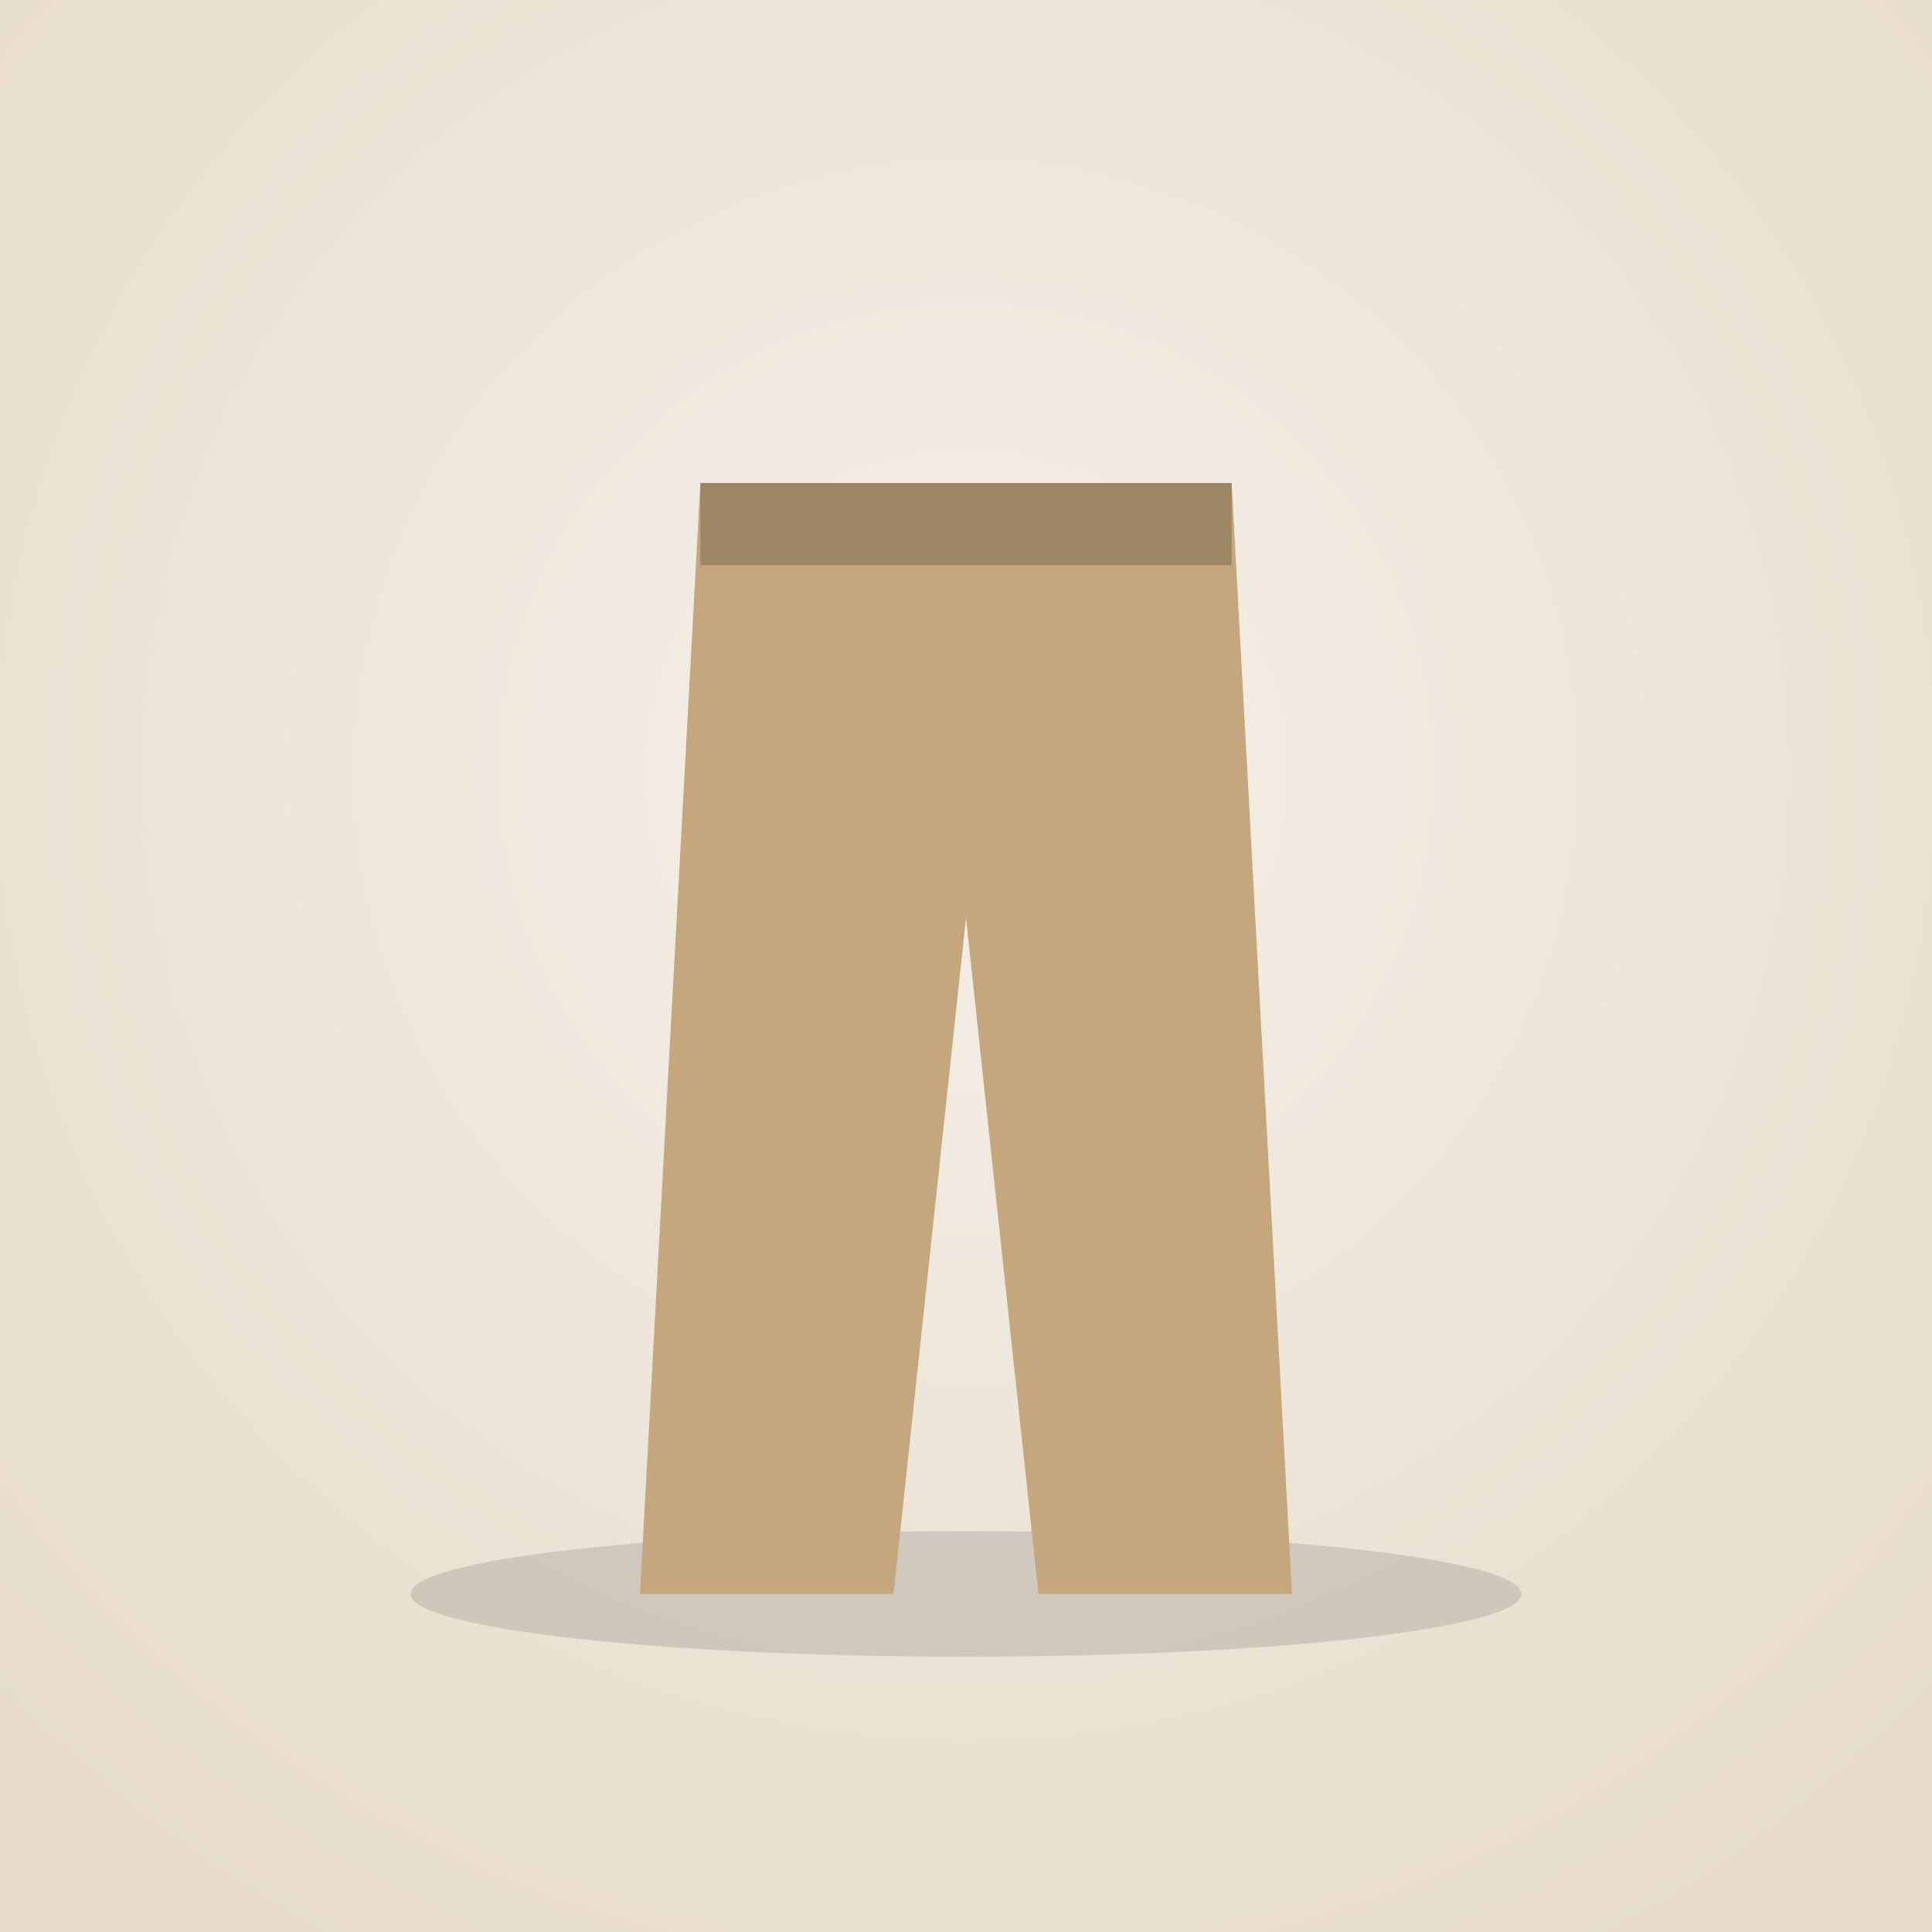
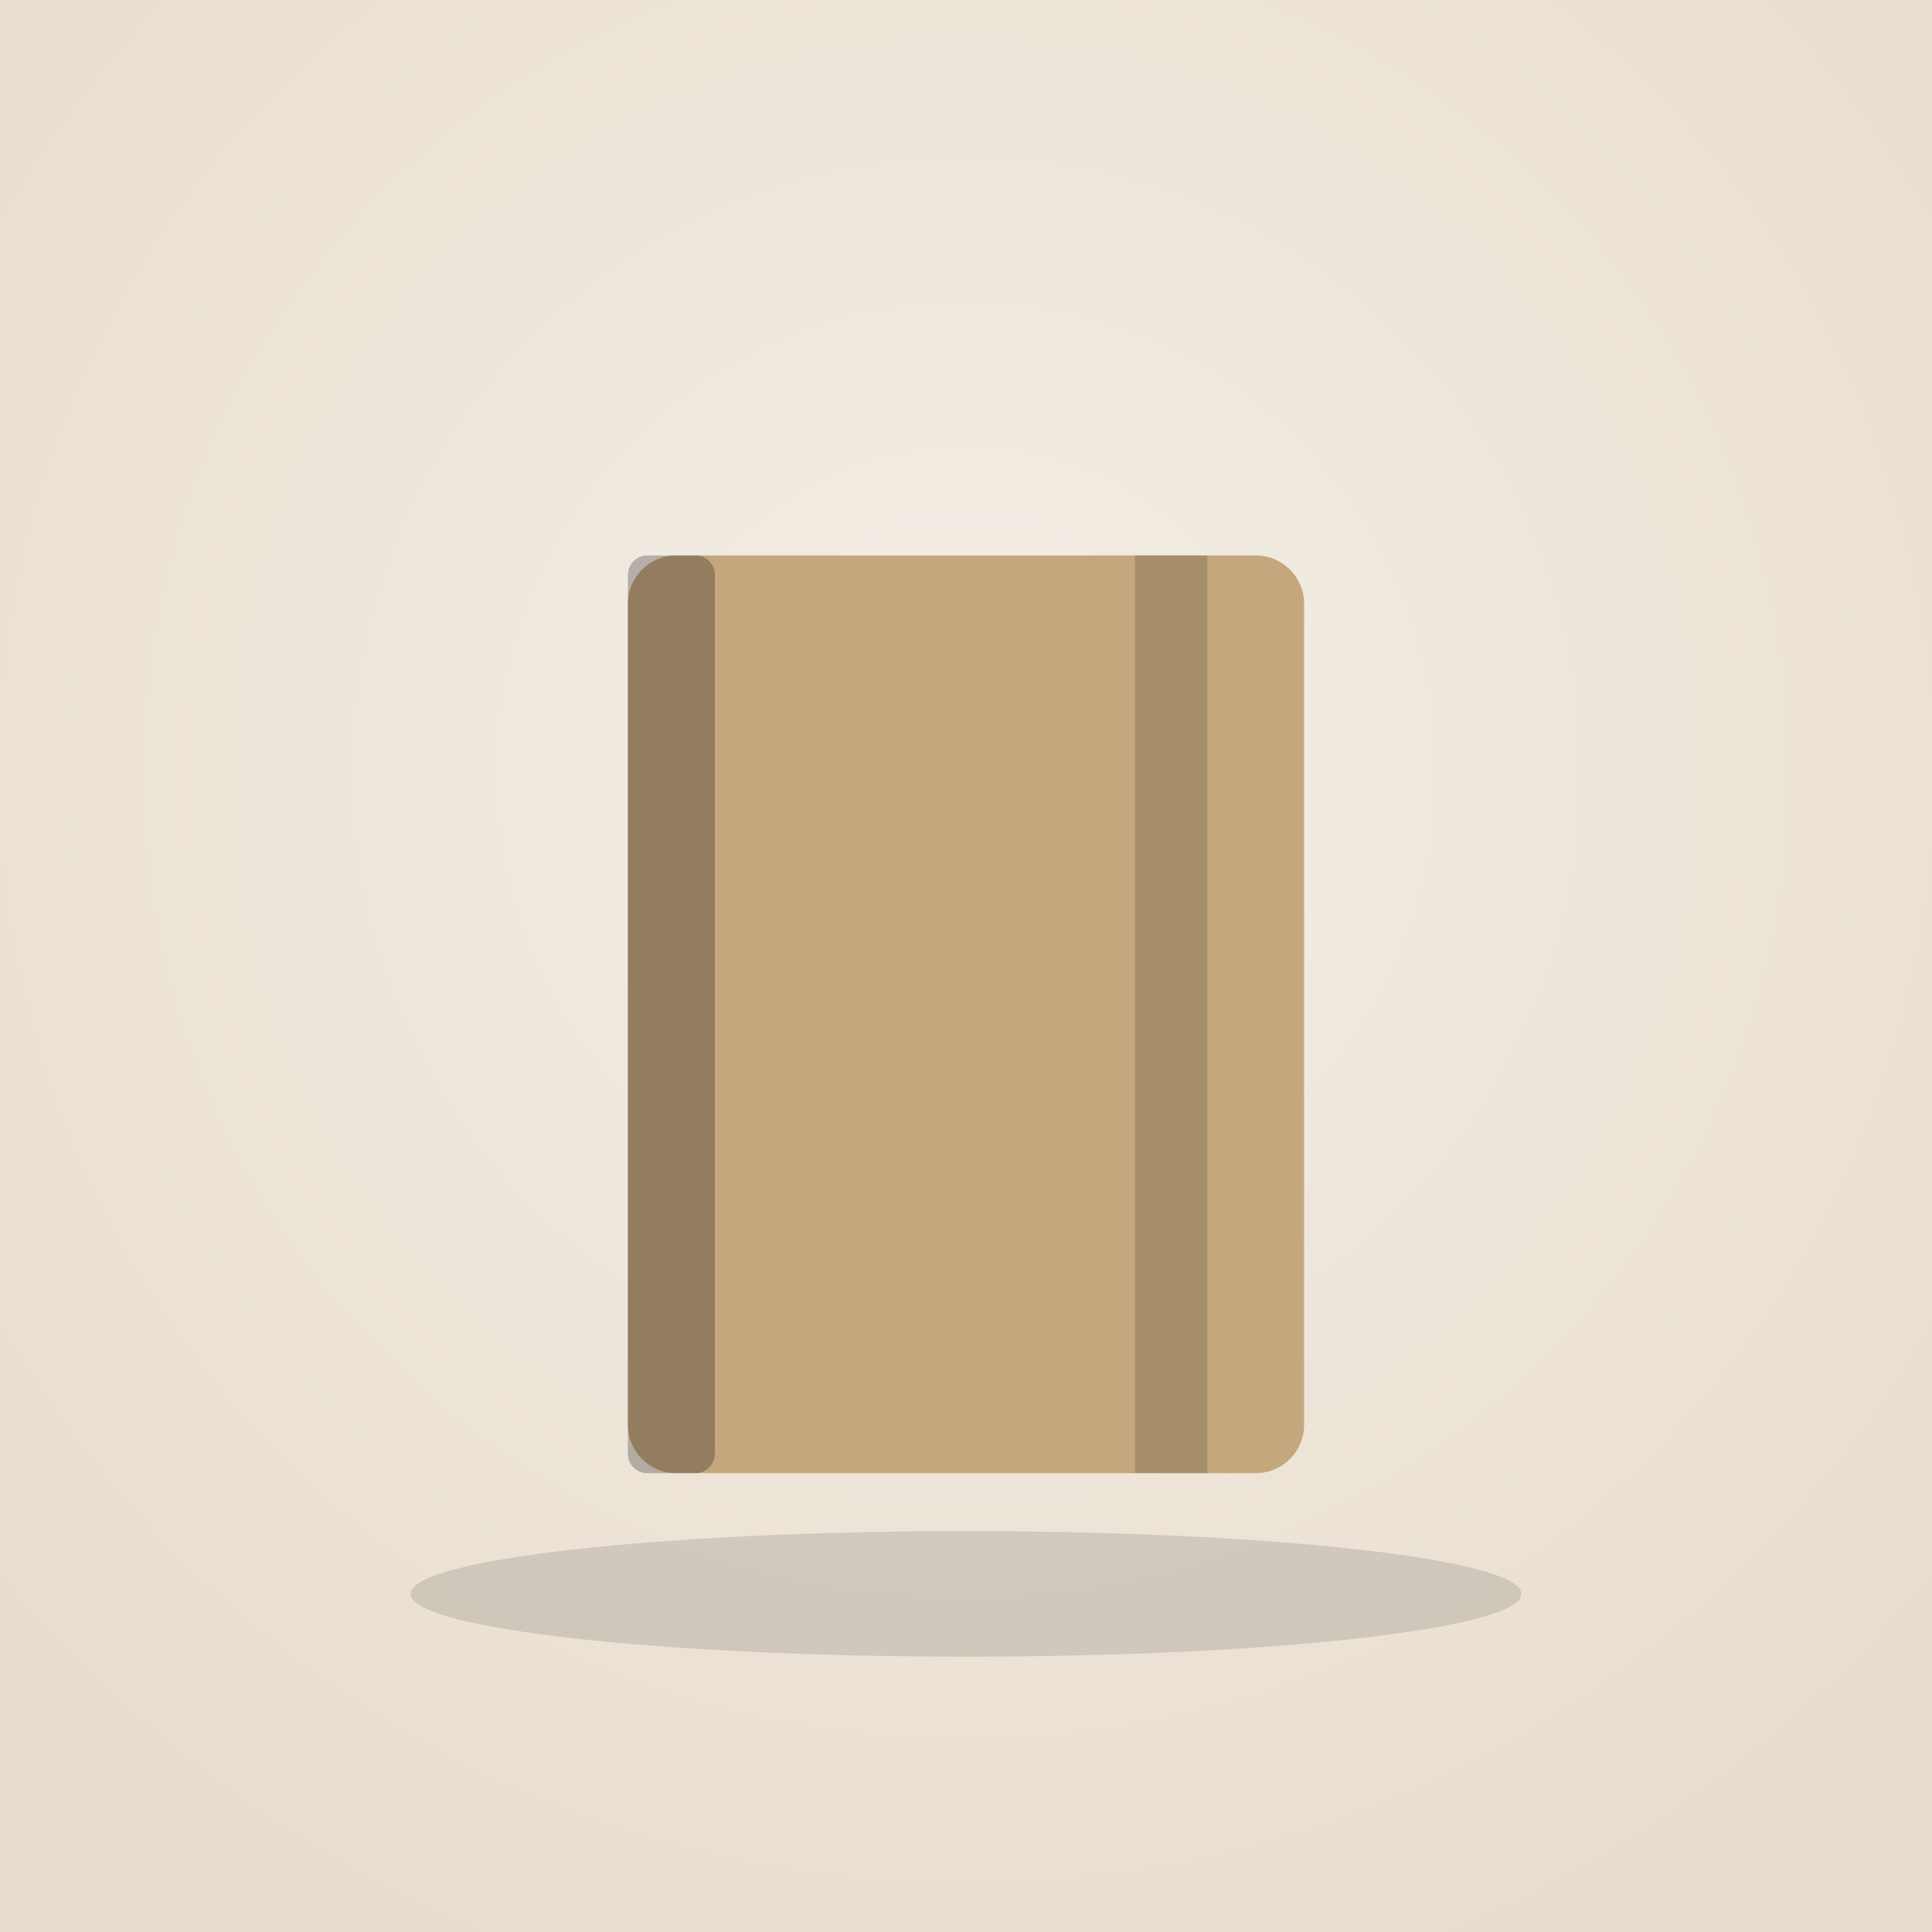
<svg xmlns="http://www.w3.org/2000/svg" viewBox="0 0 800 800" width="800" height="800">
  <defs>
    <radialGradient id="g" cx="50%" cy="40%" r="70%">
      <stop offset="0%" stop-color="#f4efe8" />
      <stop offset="100%" stop-color="#e7dccb" />
    </radialGradient>
  </defs>
  <rect width="800" height="800" fill="url(#g)" />
  <ellipse cx="400" cy="660" rx="230" ry="26" fill="rgba(0,0,0,0.12)" />
-   <path d="M290 200 H510 L535 660 H430 L400 380 L370 660 H265 Z" fill="#c4a77d" />
-   <rect x="290" y="200" width="220" height="34" fill="rgba(0,0,0,0.2)" />
+   <rect x="260" y="230" width="280" height="380" rx="20" fill="#c4a77d" />
+   <rect x="260" y="230" width="36" height="380" rx="8" fill="rgba(0,0,0,0.25)" />
+   <rect x="470" y="230" width="30" height="380" fill="rgba(0,0,0,0.15)" />
</svg>
